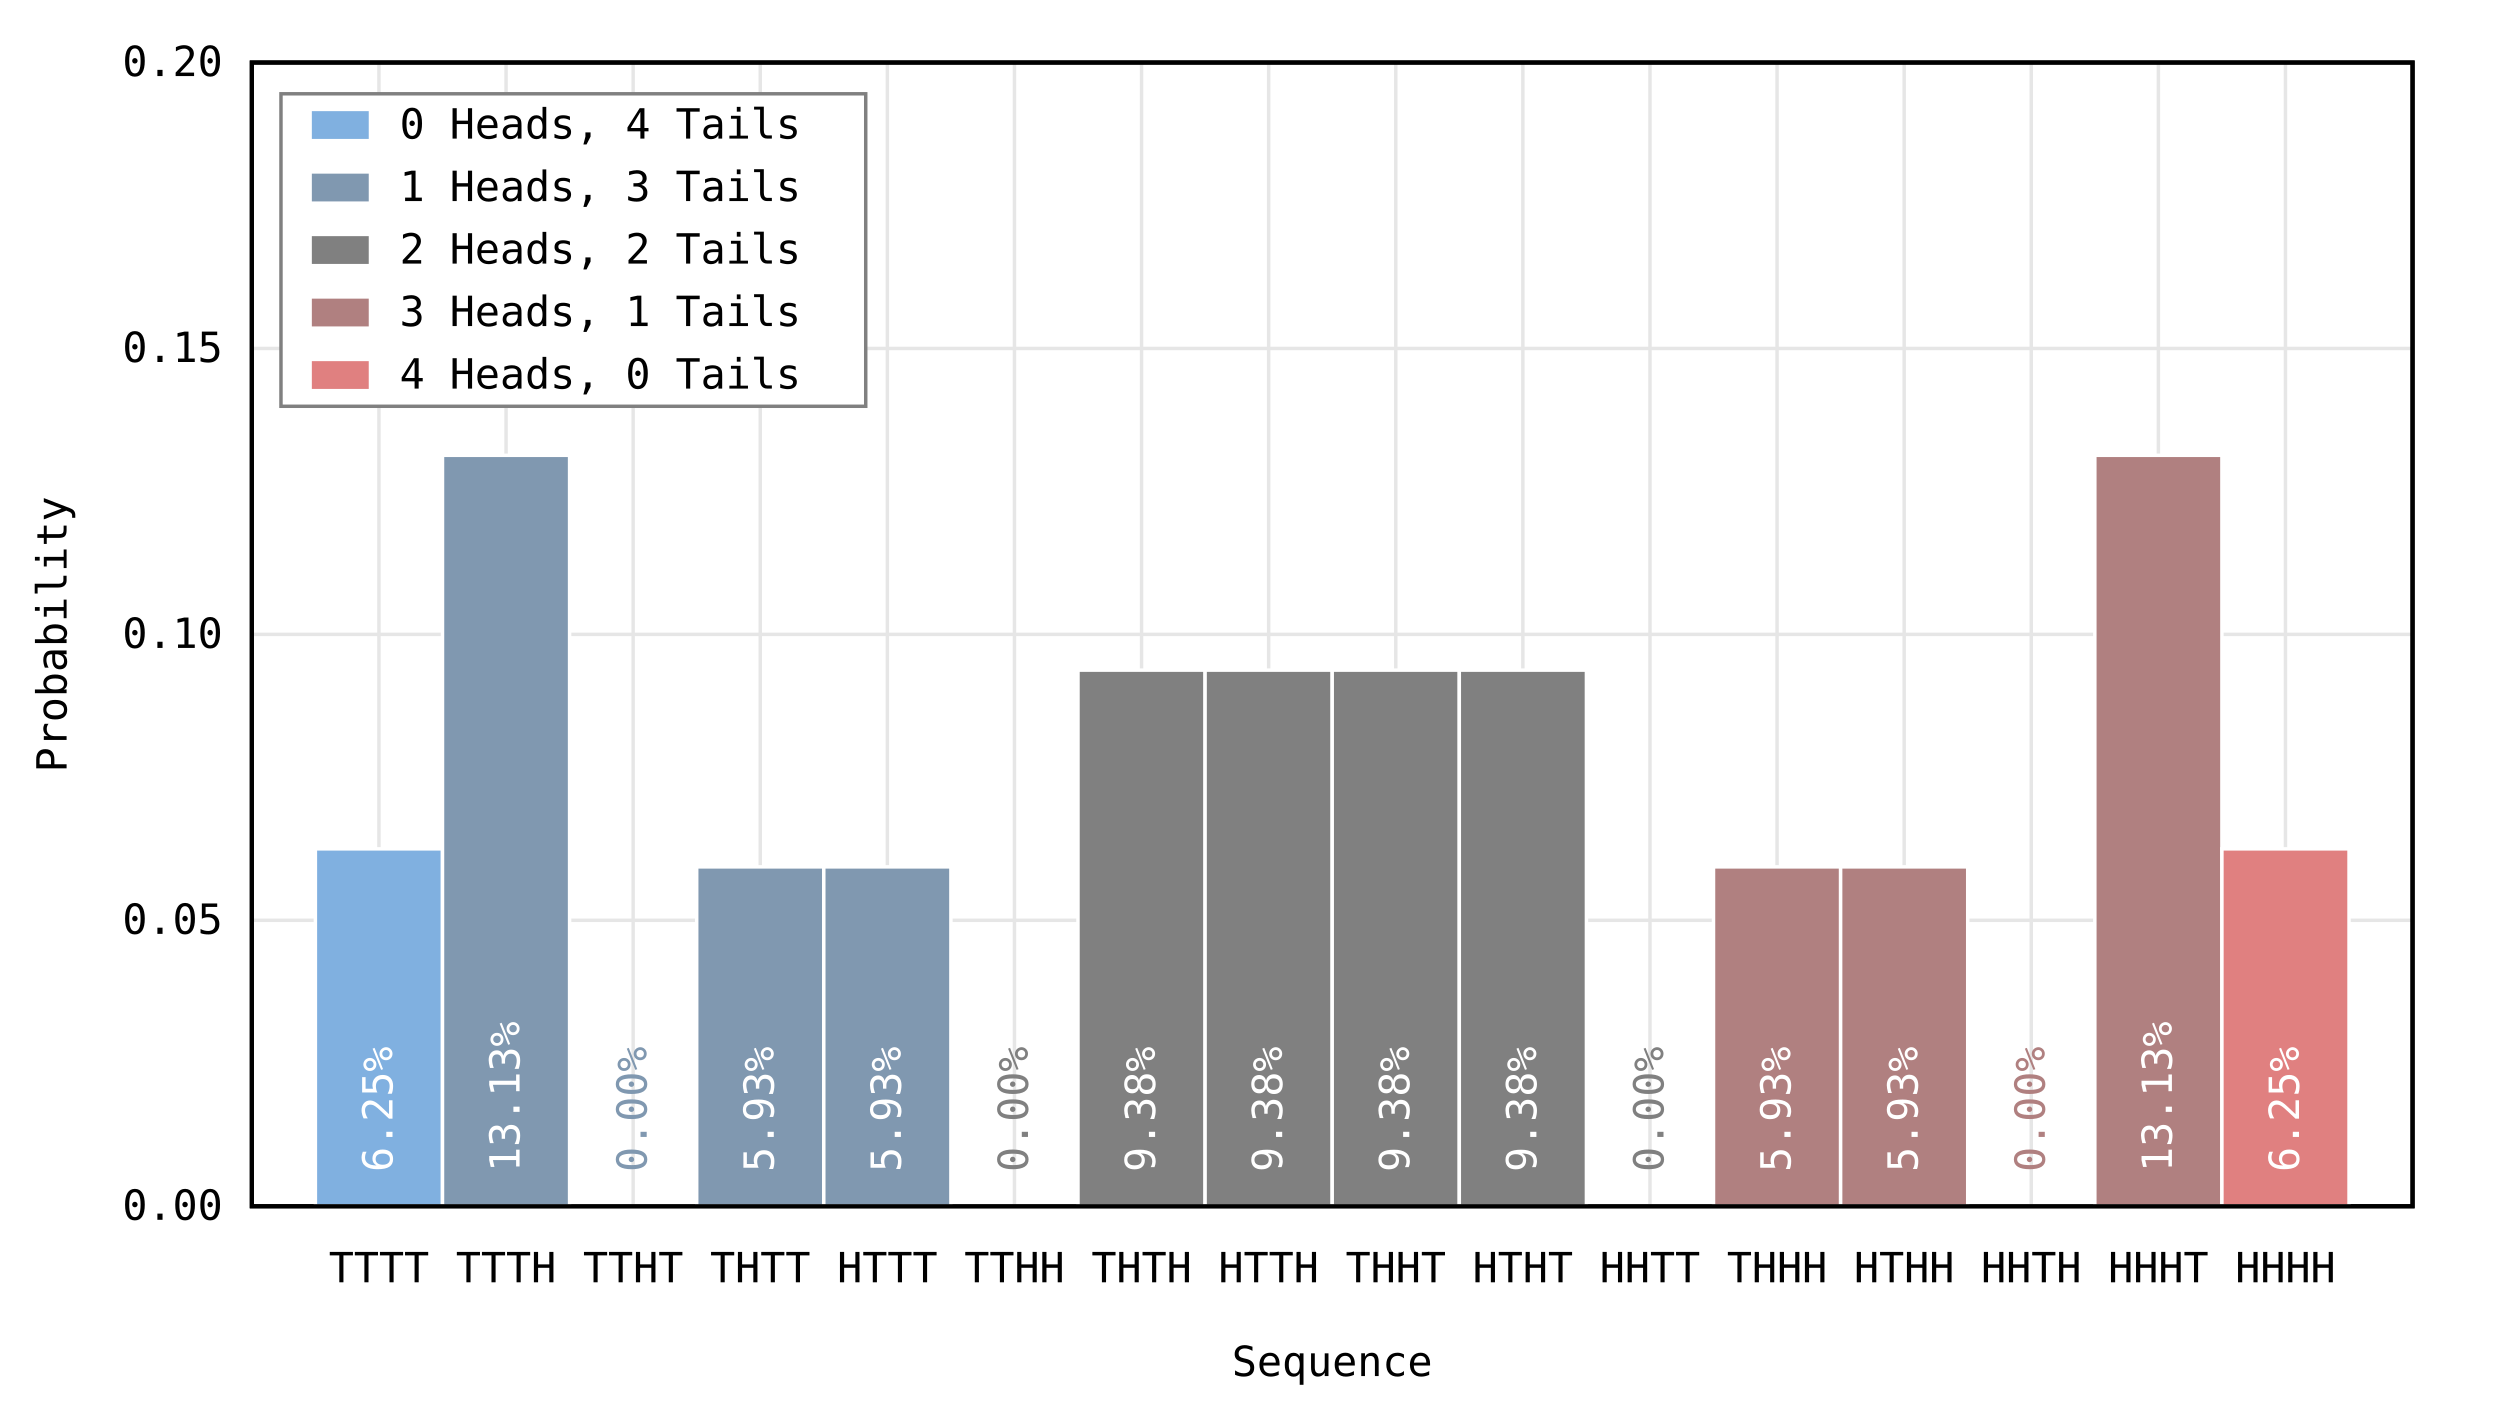
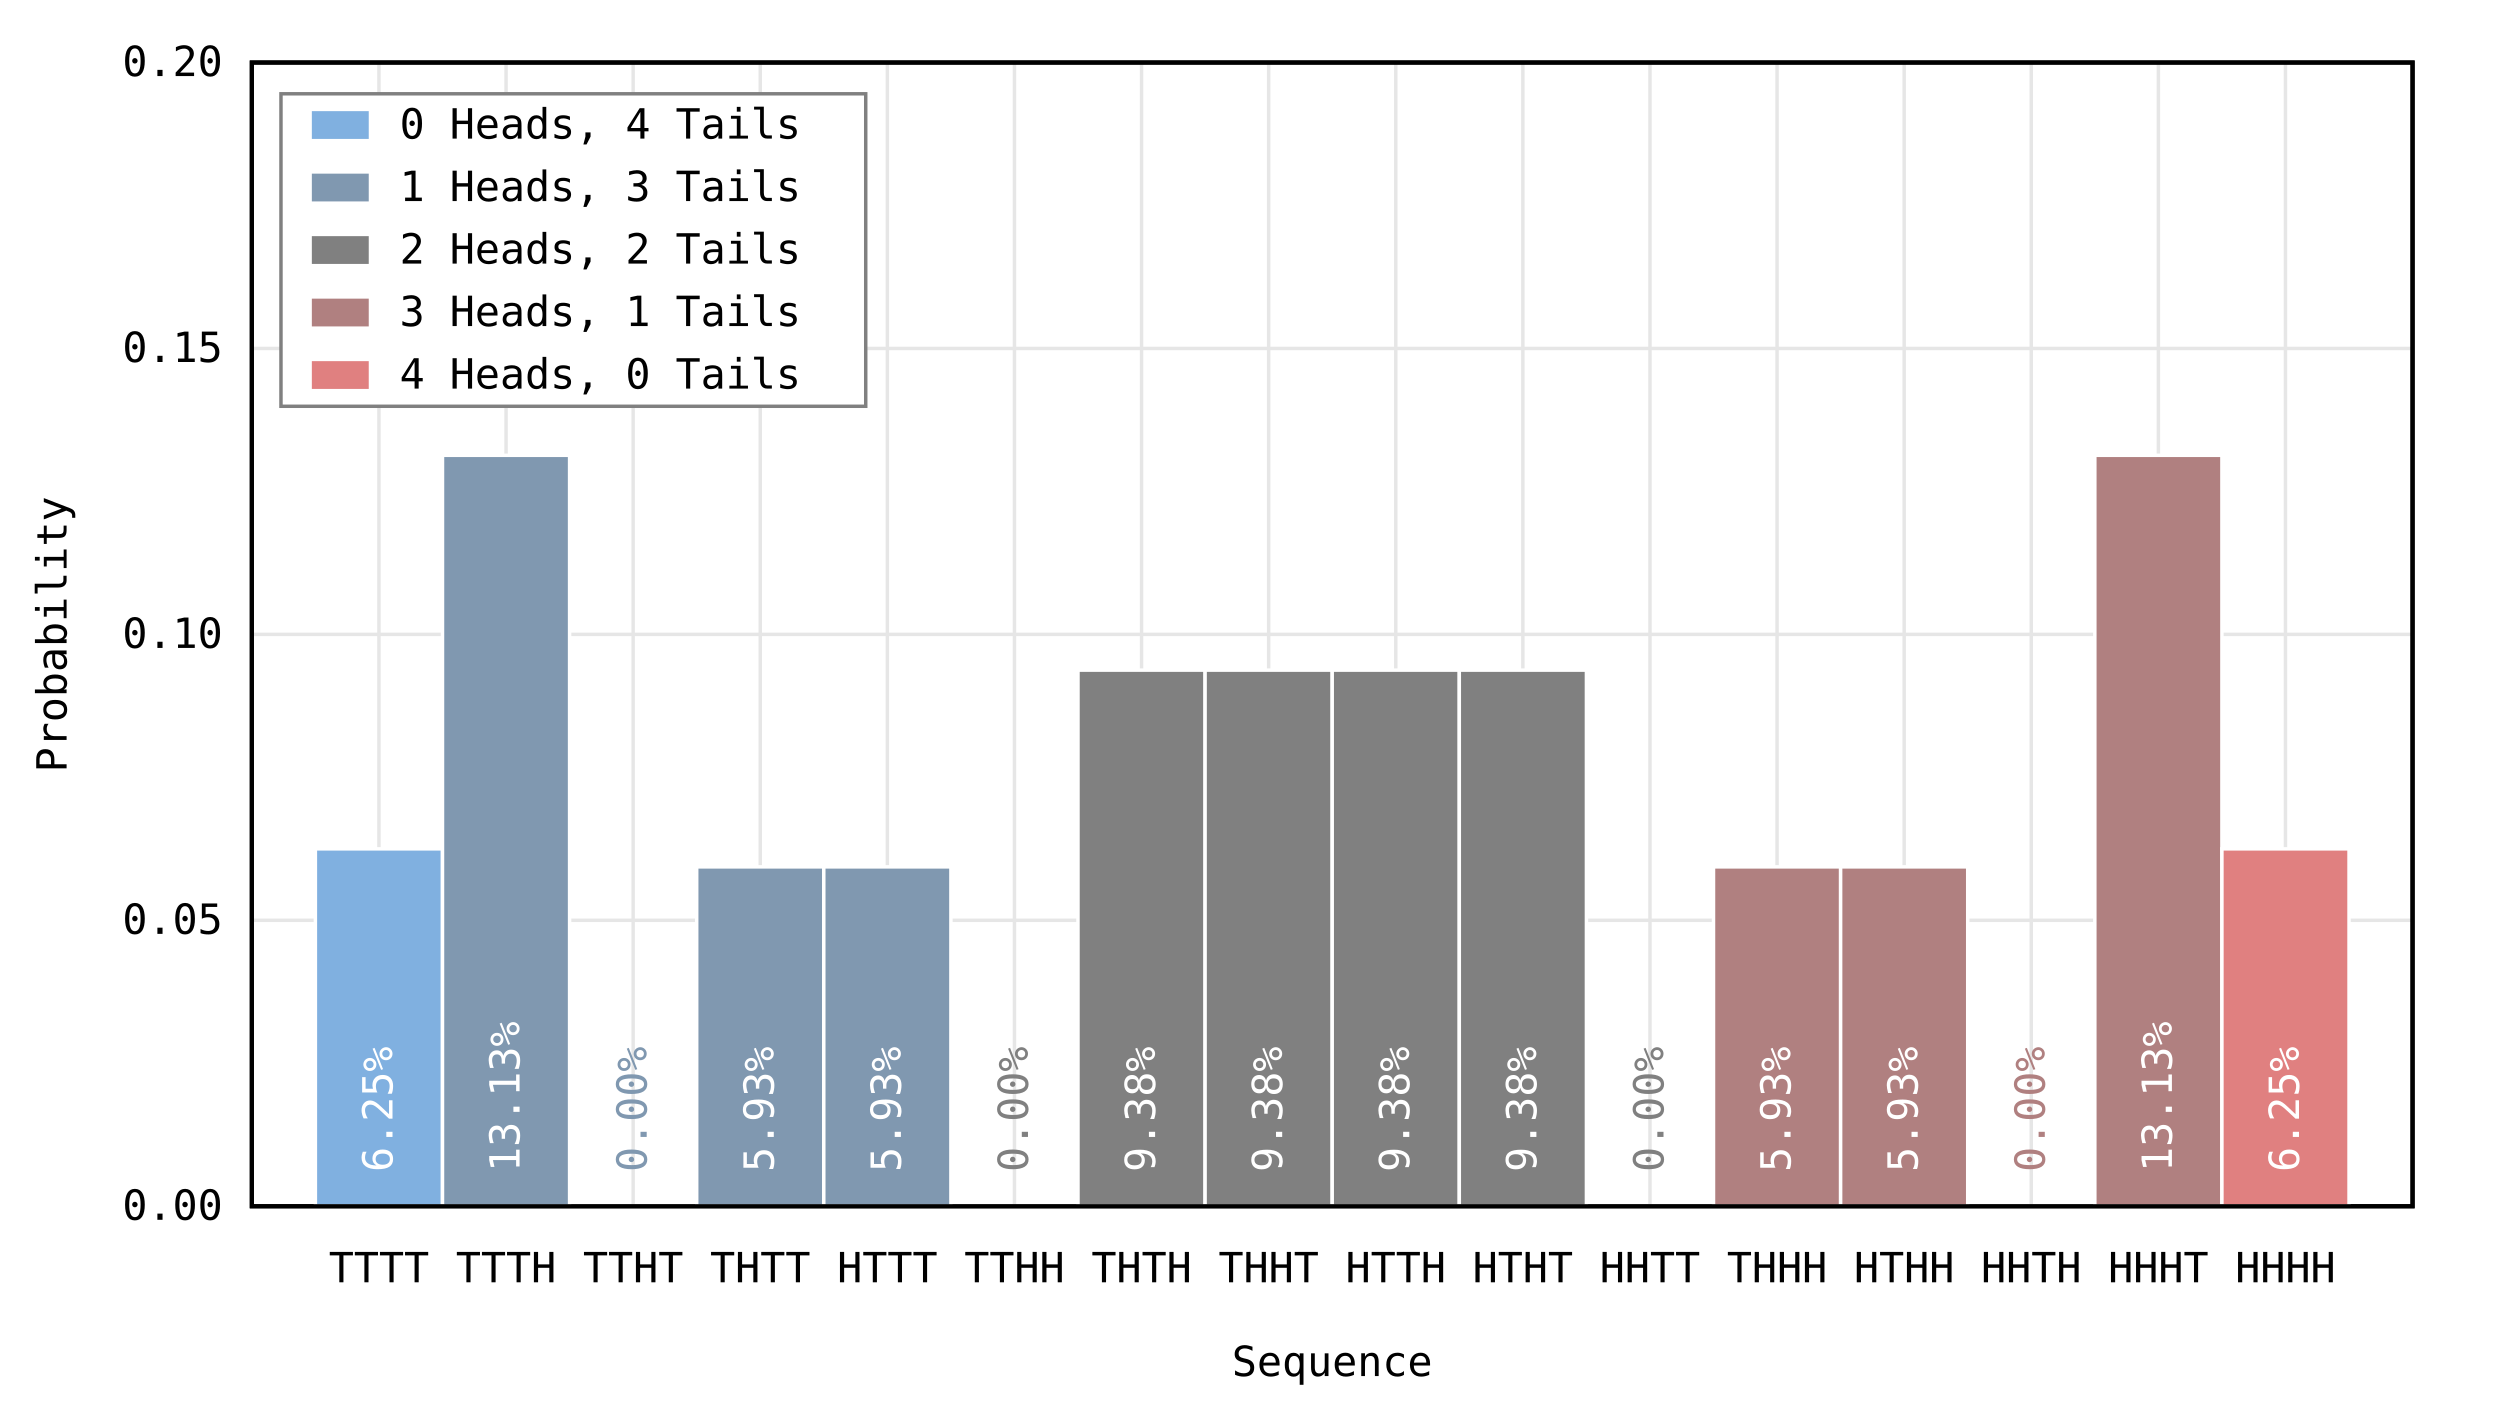
<svg xmlns="http://www.w3.org/2000/svg" xmlns:xlink="http://www.w3.org/1999/xlink" width="720" height="405" viewBox="0 0 720 405">
  <g id="gnuplot_canvas">
    <rect x="0" y="0" width="720" height="405" fill="none" />
    <defs>
      <circle id="gpDot" r="0.5" stroke-width="0.5" stroke="currentColor" />
      <path id="gpPt0" stroke-width="0.222" stroke="currentColor" d="M-1,0 h2 M0,-1 v2" />
      <path id="gpPt1" stroke-width="0.222" stroke="currentColor" d="M-1,-1 L1,1 M1,-1 L-1,1" />
      <path id="gpPt2" stroke-width="0.222" stroke="currentColor" d="M-1,0 L1,0 M0,-1 L0,1 M-1,-1 L1,1 M-1,1 L1,-1" />
      <rect id="gpPt3" stroke-width="0.222" stroke="currentColor" x="-1" y="-1" width="2" height="2" />
      <rect id="gpPt4" stroke-width="0.222" stroke="currentColor" fill="currentColor" x="-1" y="-1" width="2" height="2" />
      <circle id="gpPt5" stroke-width="0.222" stroke="currentColor" cx="0" cy="0" r="1" />
      <use xlink:href="#gpPt5" id="gpPt6" fill="currentColor" stroke="none" />
      <path id="gpPt7" stroke-width="0.222" stroke="currentColor" d="M0,-1.33 L-1.33,0.67 L1.33,0.67 z" />
      <use xlink:href="#gpPt7" id="gpPt8" fill="currentColor" stroke="none" />
      <use xlink:href="#gpPt7" id="gpPt9" stroke="currentColor" transform="rotate(180)" />
      <use xlink:href="#gpPt9" id="gpPt10" fill="currentColor" stroke="none" />
      <use xlink:href="#gpPt3" id="gpPt11" stroke="currentColor" transform="rotate(45)" />
      <use xlink:href="#gpPt11" id="gpPt12" fill="currentColor" stroke="none" />
      <path id="gpPt13" stroke-width="0.222" stroke="currentColor" d="M0,1.330 L1.265,0.411 L0.782,-1.067 L-0.782,-1.076 L-1.265,0.411 z" />
      <use xlink:href="#gpPt13" id="gpPt14" fill="currentColor" stroke="none" />
      <filter id="textbox" filterUnits="objectBoundingBox" x="0" y="0" height="1" width="1">
        <feFlood flood-color="white" flood-opacity="1" result="bgnd" />
        <feComposite in="SourceGraphic" in2="bgnd" operator="atop" />
      </filter>
      <filter id="greybox" filterUnits="objectBoundingBox" x="0" y="0" height="1" width="1">
        <feFlood flood-color="lightgrey" flood-opacity="1" result="grey" />
        <feComposite in="SourceGraphic" in2="grey" operator="atop" />
      </filter>
    </defs>
    <g fill="none" color="white" stroke="currentColor" stroke-width="1.00" stroke-linecap="butt" stroke-linejoin="miter">
</g>
    <g fill="none" color="white" stroke="currentColor" stroke-width="1.20" stroke-linecap="butt" stroke-linejoin="miter">
</g>
    <g fill="none" color="black" stroke="currentColor" stroke-width="1.20" stroke-linecap="butt" stroke-linejoin="miter">
</g>
    <g fill="none" color="black" stroke="black" stroke-width="1.00" stroke-linecap="butt" stroke-linejoin="miter">
</g>
    <g fill="none" color="black" stroke="currentColor" stroke-width="1.00" stroke-linecap="butt" stroke-linejoin="miter">
      <path stroke="rgb(230, 230, 230)" class="gridline" d="M72.53,347.40 L694.82,347.40  " />
    </g>
    <g fill="none" color="black" stroke="rgb(230, 230, 230)" stroke-width="1.20" stroke-linecap="butt" stroke-linejoin="miter">
</g>
    <g fill="none" color="black" stroke="currentColor" stroke-width="1.20" stroke-linecap="butt" stroke-linejoin="miter">
      <path stroke="black" d="M72.53,347.40 M694.82,347.40  " />
      <g transform="translate(64.14,351.30)" stroke="none" fill="black" font-family="Consolas, Menlo, monospace" font-size="12.00" text-anchor="end">
        <text>
          <tspan font-family="Consolas, Menlo, monospace">0.00</tspan>
        </text>
      </g>
    </g>
    <g fill="none" color="black" stroke="currentColor" stroke-width="1.20" stroke-linecap="butt" stroke-linejoin="miter">
</g>
    <g fill="none" color="black" stroke="black" stroke-width="1.00" stroke-linecap="butt" stroke-linejoin="miter">
</g>
    <g fill="none" color="black" stroke="currentColor" stroke-width="1.00" stroke-linecap="butt" stroke-linejoin="miter">
      <path stroke="rgb(230, 230, 230)" class="gridline" d="M72.53,265.05 L694.82,265.05  " />
    </g>
    <g fill="none" color="black" stroke="rgb(230, 230, 230)" stroke-width="1.20" stroke-linecap="butt" stroke-linejoin="miter">
</g>
    <g fill="none" color="black" stroke="currentColor" stroke-width="1.20" stroke-linecap="butt" stroke-linejoin="miter">
      <path stroke="black" d="M72.53,265.05 M694.82,265.05  " />
      <g transform="translate(64.14,268.95)" stroke="none" fill="black" font-family="Consolas, Menlo, monospace" font-size="12.00" text-anchor="end">
        <text>
          <tspan font-family="Consolas, Menlo, monospace">0.05</tspan>
        </text>
      </g>
    </g>
    <g fill="none" color="black" stroke="currentColor" stroke-width="1.20" stroke-linecap="butt" stroke-linejoin="miter">
</g>
    <g fill="none" color="black" stroke="black" stroke-width="1.00" stroke-linecap="butt" stroke-linejoin="miter">
</g>
    <g fill="none" color="black" stroke="currentColor" stroke-width="1.00" stroke-linecap="butt" stroke-linejoin="miter">
      <path stroke="rgb(230, 230, 230)" class="gridline" d="M72.53,182.70 L694.82,182.70  " />
    </g>
    <g fill="none" color="black" stroke="rgb(230, 230, 230)" stroke-width="1.20" stroke-linecap="butt" stroke-linejoin="miter">
</g>
    <g fill="none" color="black" stroke="currentColor" stroke-width="1.20" stroke-linecap="butt" stroke-linejoin="miter">
      <path stroke="black" d="M72.53,182.70 M694.82,182.70  " />
      <g transform="translate(64.14,186.60)" stroke="none" fill="black" font-family="Consolas, Menlo, monospace" font-size="12.00" text-anchor="end">
        <text>
          <tspan font-family="Consolas, Menlo, monospace">0.10</tspan>
        </text>
      </g>
    </g>
    <g fill="none" color="black" stroke="currentColor" stroke-width="1.20" stroke-linecap="butt" stroke-linejoin="miter">
</g>
    <g fill="none" color="black" stroke="black" stroke-width="1.00" stroke-linecap="butt" stroke-linejoin="miter">
</g>
    <g fill="none" color="black" stroke="currentColor" stroke-width="1.00" stroke-linecap="butt" stroke-linejoin="miter">
      <path stroke="rgb(230, 230, 230)" class="gridline" d="M72.53,100.36 L80.92,100.36 M249.33,100.36 L694.82,100.36  " />
    </g>
    <g fill="none" color="black" stroke="rgb(230, 230, 230)" stroke-width="1.20" stroke-linecap="butt" stroke-linejoin="miter">
</g>
    <g fill="none" color="black" stroke="currentColor" stroke-width="1.20" stroke-linecap="butt" stroke-linejoin="miter">
      <path stroke="black" d="M72.53,100.36 M694.82,100.36  " />
      <g transform="translate(64.14,104.26)" stroke="none" fill="black" font-family="Consolas, Menlo, monospace" font-size="12.00" text-anchor="end">
        <text>
          <tspan font-family="Consolas, Menlo, monospace">0.15</tspan>
        </text>
      </g>
    </g>
    <g fill="none" color="black" stroke="currentColor" stroke-width="1.20" stroke-linecap="butt" stroke-linejoin="miter">
</g>
    <g fill="none" color="black" stroke="black" stroke-width="1.00" stroke-linecap="butt" stroke-linejoin="miter">
</g>
    <g fill="none" color="black" stroke="currentColor" stroke-width="1.00" stroke-linecap="butt" stroke-linejoin="miter">
      <path stroke="rgb(230, 230, 230)" class="gridline" d="M72.53,18.01 L694.82,18.01  " />
    </g>
    <g fill="none" color="black" stroke="rgb(230, 230, 230)" stroke-width="1.20" stroke-linecap="butt" stroke-linejoin="miter">
</g>
    <g fill="none" color="black" stroke="currentColor" stroke-width="1.20" stroke-linecap="butt" stroke-linejoin="miter">
      <path stroke="black" d="M72.53,18.01 M694.82,18.01  " />
      <g transform="translate(64.14,21.91)" stroke="none" fill="black" font-family="Consolas, Menlo, monospace" font-size="12.00" text-anchor="end">
        <text>
          <tspan font-family="Consolas, Menlo, monospace">0.20</tspan>
        </text>
      </g>
    </g>
    <g fill="none" color="black" stroke="currentColor" stroke-width="1.20" stroke-linecap="butt" stroke-linejoin="miter">
</g>
    <g fill="none" color="black" stroke="black" stroke-width="1.00" stroke-linecap="butt" stroke-linejoin="miter">
</g>
    <g fill="none" color="black" stroke="currentColor" stroke-width="1.00" stroke-linecap="butt" stroke-linejoin="miter">
      <path stroke="rgb(230, 230, 230)" class="gridline" d="M109.14,347.40 L109.14,117.01 M109.14,27.01 L109.14,18.01  " />
    </g>
    <g fill="none" color="black" stroke="rgb(230, 230, 230)" stroke-width="1.20" stroke-linecap="butt" stroke-linejoin="miter">
</g>
    <g fill="none" color="black" stroke="currentColor" stroke-width="1.20" stroke-linecap="butt" stroke-linejoin="miter">
      <path stroke="black" d="M109.14,347.40 M109.14,18.01  " />
      <g transform="translate(109.14,369.30)" stroke="none" fill="black" font-family="Consolas, Menlo, monospace" font-size="12.00" text-anchor="middle">
        <text>
          <tspan font-family="Consolas, Menlo, monospace">TTTT</tspan>
        </text>
      </g>
    </g>
    <g fill="none" color="black" stroke="currentColor" stroke-width="1.20" stroke-linecap="butt" stroke-linejoin="miter">
</g>
    <g fill="none" color="black" stroke="black" stroke-width="1.00" stroke-linecap="butt" stroke-linejoin="miter">
</g>
    <g fill="none" color="black" stroke="currentColor" stroke-width="1.00" stroke-linecap="butt" stroke-linejoin="miter">
      <path stroke="rgb(230, 230, 230)" class="gridline" d="M145.74,347.40 L145.74,117.01 M145.74,27.01 L145.74,18.01  " />
    </g>
    <g fill="none" color="black" stroke="rgb(230, 230, 230)" stroke-width="1.20" stroke-linecap="butt" stroke-linejoin="miter">
</g>
    <g fill="none" color="black" stroke="currentColor" stroke-width="1.20" stroke-linecap="butt" stroke-linejoin="miter">
      <path stroke="black" d="M145.74,347.40 M145.74,18.01  " />
      <g transform="translate(145.74,369.30)" stroke="none" fill="black" font-family="Consolas, Menlo, monospace" font-size="12.00" text-anchor="middle">
        <text>
          <tspan font-family="Consolas, Menlo, monospace">TTTH</tspan>
        </text>
      </g>
    </g>
    <g fill="none" color="black" stroke="currentColor" stroke-width="1.20" stroke-linecap="butt" stroke-linejoin="miter">
</g>
    <g fill="none" color="black" stroke="black" stroke-width="1.00" stroke-linecap="butt" stroke-linejoin="miter">
</g>
    <g fill="none" color="black" stroke="currentColor" stroke-width="1.00" stroke-linecap="butt" stroke-linejoin="miter">
      <path stroke="rgb(230, 230, 230)" class="gridline" d="M182.35,347.40 L182.35,117.01 M182.35,27.01 L182.35,18.01  " />
    </g>
    <g fill="none" color="black" stroke="rgb(230, 230, 230)" stroke-width="1.20" stroke-linecap="butt" stroke-linejoin="miter">
</g>
    <g fill="none" color="black" stroke="currentColor" stroke-width="1.20" stroke-linecap="butt" stroke-linejoin="miter">
      <path stroke="black" d="M182.35,347.40 M182.35,18.01  " />
      <g transform="translate(182.35,369.30)" stroke="none" fill="black" font-family="Consolas, Menlo, monospace" font-size="12.00" text-anchor="middle">
        <text>
          <tspan font-family="Consolas, Menlo, monospace">TTHT</tspan>
        </text>
      </g>
    </g>
    <g fill="none" color="black" stroke="currentColor" stroke-width="1.20" stroke-linecap="butt" stroke-linejoin="miter">
</g>
    <g fill="none" color="black" stroke="black" stroke-width="1.00" stroke-linecap="butt" stroke-linejoin="miter">
</g>
    <g fill="none" color="black" stroke="currentColor" stroke-width="1.00" stroke-linecap="butt" stroke-linejoin="miter">
      <path stroke="rgb(230, 230, 230)" class="gridline" d="M218.95,347.40 L218.95,117.01 M218.95,27.01 L218.95,18.01  " />
    </g>
    <g fill="none" color="black" stroke="rgb(230, 230, 230)" stroke-width="1.20" stroke-linecap="butt" stroke-linejoin="miter">
</g>
    <g fill="none" color="black" stroke="currentColor" stroke-width="1.20" stroke-linecap="butt" stroke-linejoin="miter">
      <path stroke="black" d="M218.95,347.40 M218.95,18.01  " />
      <g transform="translate(218.95,369.30)" stroke="none" fill="black" font-family="Consolas, Menlo, monospace" font-size="12.00" text-anchor="middle">
        <text>
          <tspan font-family="Consolas, Menlo, monospace">THTT</tspan>
        </text>
      </g>
    </g>
    <g fill="none" color="black" stroke="currentColor" stroke-width="1.20" stroke-linecap="butt" stroke-linejoin="miter">
</g>
    <g fill="none" color="black" stroke="black" stroke-width="1.00" stroke-linecap="butt" stroke-linejoin="miter">
</g>
    <g fill="none" color="black" stroke="currentColor" stroke-width="1.00" stroke-linecap="butt" stroke-linejoin="miter">
      <path stroke="rgb(230, 230, 230)" class="gridline" d="M255.56,347.40 L255.56,18.01  " />
    </g>
    <g fill="none" color="black" stroke="rgb(230, 230, 230)" stroke-width="1.20" stroke-linecap="butt" stroke-linejoin="miter">
</g>
    <g fill="none" color="black" stroke="currentColor" stroke-width="1.20" stroke-linecap="butt" stroke-linejoin="miter">
      <path stroke="black" d="M255.56,347.40 M255.56,18.01  " />
      <g transform="translate(255.56,369.30)" stroke="none" fill="black" font-family="Consolas, Menlo, monospace" font-size="12.00" text-anchor="middle">
        <text>
          <tspan font-family="Consolas, Menlo, monospace">HTTT</tspan>
        </text>
      </g>
    </g>
    <g fill="none" color="black" stroke="currentColor" stroke-width="1.20" stroke-linecap="butt" stroke-linejoin="miter">
</g>
    <g fill="none" color="black" stroke="black" stroke-width="1.00" stroke-linecap="butt" stroke-linejoin="miter">
</g>
    <g fill="none" color="black" stroke="currentColor" stroke-width="1.00" stroke-linecap="butt" stroke-linejoin="miter">
      <path stroke="rgb(230, 230, 230)" class="gridline" d="M292.16,347.40 L292.16,18.01  " />
    </g>
    <g fill="none" color="black" stroke="rgb(230, 230, 230)" stroke-width="1.20" stroke-linecap="butt" stroke-linejoin="miter">
</g>
    <g fill="none" color="black" stroke="currentColor" stroke-width="1.20" stroke-linecap="butt" stroke-linejoin="miter">
      <path stroke="black" d="M292.16,347.40 M292.16,18.01  " />
      <g transform="translate(292.16,369.30)" stroke="none" fill="black" font-family="Consolas, Menlo, monospace" font-size="12.00" text-anchor="middle">
        <text>
          <tspan font-family="Consolas, Menlo, monospace">TTHH</tspan>
        </text>
      </g>
    </g>
    <g fill="none" color="black" stroke="currentColor" stroke-width="1.20" stroke-linecap="butt" stroke-linejoin="miter">
</g>
    <g fill="none" color="black" stroke="black" stroke-width="1.00" stroke-linecap="butt" stroke-linejoin="miter">
</g>
    <g fill="none" color="black" stroke="currentColor" stroke-width="1.00" stroke-linecap="butt" stroke-linejoin="miter">
      <path stroke="rgb(230, 230, 230)" class="gridline" d="M328.77,347.40 L328.77,18.01  " />
    </g>
    <g fill="none" color="black" stroke="rgb(230, 230, 230)" stroke-width="1.20" stroke-linecap="butt" stroke-linejoin="miter">
</g>
    <g fill="none" color="black" stroke="currentColor" stroke-width="1.20" stroke-linecap="butt" stroke-linejoin="miter">
      <path stroke="black" d="M328.77,347.40 M328.77,18.01  " />
      <g transform="translate(328.77,369.30)" stroke="none" fill="black" font-family="Consolas, Menlo, monospace" font-size="12.00" text-anchor="middle">
        <text>
          <tspan font-family="Consolas, Menlo, monospace">THTH</tspan>
        </text>
      </g>
    </g>
    <g fill="none" color="black" stroke="currentColor" stroke-width="1.20" stroke-linecap="butt" stroke-linejoin="miter">
</g>
    <g fill="none" color="black" stroke="black" stroke-width="1.00" stroke-linecap="butt" stroke-linejoin="miter">
</g>
    <g fill="none" color="black" stroke="currentColor" stroke-width="1.00" stroke-linecap="butt" stroke-linejoin="miter">
      <path stroke="rgb(230, 230, 230)" class="gridline" d="M365.37,347.40 L365.37,18.01  " />
    </g>
    <g fill="none" color="black" stroke="rgb(230, 230, 230)" stroke-width="1.20" stroke-linecap="butt" stroke-linejoin="miter">
</g>
    <g fill="none" color="black" stroke="currentColor" stroke-width="1.20" stroke-linecap="butt" stroke-linejoin="miter">
      <path stroke="black" d="M365.37,347.40 M365.37,18.01  " />
      <g transform="translate(365.37,369.30)" stroke="none" fill="black" font-family="Consolas, Menlo, monospace" font-size="12.00" text-anchor="middle">
        <text>
-           <tspan font-family="Consolas, Menlo, monospace">HTTH</tspan>
+           <tspan font-family="Consolas, Menlo, monospace">THHT</tspan>
        </text>
      </g>
    </g>
    <g fill="none" color="black" stroke="currentColor" stroke-width="1.20" stroke-linecap="butt" stroke-linejoin="miter">
</g>
    <g fill="none" color="black" stroke="black" stroke-width="1.00" stroke-linecap="butt" stroke-linejoin="miter">
</g>
    <g fill="none" color="black" stroke="currentColor" stroke-width="1.00" stroke-linecap="butt" stroke-linejoin="miter">
      <path stroke="rgb(230, 230, 230)" class="gridline" d="M401.98,347.40 L401.98,18.01  " />
    </g>
    <g fill="none" color="black" stroke="rgb(230, 230, 230)" stroke-width="1.20" stroke-linecap="butt" stroke-linejoin="miter">
</g>
    <g fill="none" color="black" stroke="currentColor" stroke-width="1.20" stroke-linecap="butt" stroke-linejoin="miter">
      <path stroke="black" d="M401.98,347.40 M401.98,18.01  " />
      <g transform="translate(401.98,369.30)" stroke="none" fill="black" font-family="Consolas, Menlo, monospace" font-size="12.00" text-anchor="middle">
        <text>
-           <tspan font-family="Consolas, Menlo, monospace">THHT</tspan>
+           <tspan font-family="Consolas, Menlo, monospace">HTTH</tspan>
        </text>
      </g>
    </g>
    <g fill="none" color="black" stroke="currentColor" stroke-width="1.20" stroke-linecap="butt" stroke-linejoin="miter">
</g>
    <g fill="none" color="black" stroke="black" stroke-width="1.00" stroke-linecap="butt" stroke-linejoin="miter">
</g>
    <g fill="none" color="black" stroke="currentColor" stroke-width="1.00" stroke-linecap="butt" stroke-linejoin="miter">
      <path stroke="rgb(230, 230, 230)" class="gridline" d="M438.58,347.40 L438.58,18.01  " />
    </g>
    <g fill="none" color="black" stroke="rgb(230, 230, 230)" stroke-width="1.20" stroke-linecap="butt" stroke-linejoin="miter">
</g>
    <g fill="none" color="black" stroke="currentColor" stroke-width="1.20" stroke-linecap="butt" stroke-linejoin="miter">
      <path stroke="black" d="M438.58,347.40 M438.58,18.01  " />
      <g transform="translate(438.58,369.30)" stroke="none" fill="black" font-family="Consolas, Menlo, monospace" font-size="12.00" text-anchor="middle">
        <text>
          <tspan font-family="Consolas, Menlo, monospace">HTHT</tspan>
        </text>
      </g>
    </g>
    <g fill="none" color="black" stroke="currentColor" stroke-width="1.20" stroke-linecap="butt" stroke-linejoin="miter">
</g>
    <g fill="none" color="black" stroke="black" stroke-width="1.00" stroke-linecap="butt" stroke-linejoin="miter">
</g>
    <g fill="none" color="black" stroke="currentColor" stroke-width="1.00" stroke-linecap="butt" stroke-linejoin="miter">
      <path stroke="rgb(230, 230, 230)" class="gridline" d="M475.19,347.40 L475.19,18.01  " />
    </g>
    <g fill="none" color="black" stroke="rgb(230, 230, 230)" stroke-width="1.20" stroke-linecap="butt" stroke-linejoin="miter">
</g>
    <g fill="none" color="black" stroke="currentColor" stroke-width="1.20" stroke-linecap="butt" stroke-linejoin="miter">
      <path stroke="black" d="M475.19,347.40 M475.19,18.01  " />
      <g transform="translate(475.19,369.30)" stroke="none" fill="black" font-family="Consolas, Menlo, monospace" font-size="12.00" text-anchor="middle">
        <text>
          <tspan font-family="Consolas, Menlo, monospace">HHTT</tspan>
        </text>
      </g>
    </g>
    <g fill="none" color="black" stroke="currentColor" stroke-width="1.20" stroke-linecap="butt" stroke-linejoin="miter">
</g>
    <g fill="none" color="black" stroke="black" stroke-width="1.00" stroke-linecap="butt" stroke-linejoin="miter">
</g>
    <g fill="none" color="black" stroke="currentColor" stroke-width="1.00" stroke-linecap="butt" stroke-linejoin="miter">
      <path stroke="rgb(230, 230, 230)" class="gridline" d="M511.79,347.40 L511.79,18.01  " />
    </g>
    <g fill="none" color="black" stroke="rgb(230, 230, 230)" stroke-width="1.20" stroke-linecap="butt" stroke-linejoin="miter">
</g>
    <g fill="none" color="black" stroke="currentColor" stroke-width="1.20" stroke-linecap="butt" stroke-linejoin="miter">
      <path stroke="black" d="M511.79,347.40 M511.79,18.01  " />
      <g transform="translate(511.79,369.30)" stroke="none" fill="black" font-family="Consolas, Menlo, monospace" font-size="12.00" text-anchor="middle">
        <text>
          <tspan font-family="Consolas, Menlo, monospace">THHH</tspan>
        </text>
      </g>
    </g>
    <g fill="none" color="black" stroke="currentColor" stroke-width="1.20" stroke-linecap="butt" stroke-linejoin="miter">
</g>
    <g fill="none" color="black" stroke="black" stroke-width="1.00" stroke-linecap="butt" stroke-linejoin="miter">
</g>
    <g fill="none" color="black" stroke="currentColor" stroke-width="1.00" stroke-linecap="butt" stroke-linejoin="miter">
      <path stroke="rgb(230, 230, 230)" class="gridline" d="M548.40,347.40 L548.40,18.01  " />
    </g>
    <g fill="none" color="black" stroke="rgb(230, 230, 230)" stroke-width="1.20" stroke-linecap="butt" stroke-linejoin="miter">
</g>
    <g fill="none" color="black" stroke="currentColor" stroke-width="1.20" stroke-linecap="butt" stroke-linejoin="miter">
      <path stroke="black" d="M548.40,347.40 M548.40,18.01  " />
      <g transform="translate(548.40,369.30)" stroke="none" fill="black" font-family="Consolas, Menlo, monospace" font-size="12.00" text-anchor="middle">
        <text>
          <tspan font-family="Consolas, Menlo, monospace">HTHH</tspan>
        </text>
      </g>
    </g>
    <g fill="none" color="black" stroke="currentColor" stroke-width="1.20" stroke-linecap="butt" stroke-linejoin="miter">
</g>
    <g fill="none" color="black" stroke="black" stroke-width="1.00" stroke-linecap="butt" stroke-linejoin="miter">
</g>
    <g fill="none" color="black" stroke="currentColor" stroke-width="1.00" stroke-linecap="butt" stroke-linejoin="miter">
      <path stroke="rgb(230, 230, 230)" class="gridline" d="M585.00,347.40 L585.00,18.01  " />
    </g>
    <g fill="none" color="black" stroke="rgb(230, 230, 230)" stroke-width="1.20" stroke-linecap="butt" stroke-linejoin="miter">
</g>
    <g fill="none" color="black" stroke="currentColor" stroke-width="1.20" stroke-linecap="butt" stroke-linejoin="miter">
      <path stroke="black" d="M585.00,347.40 M585.00,18.01  " />
      <g transform="translate(585.00,369.30)" stroke="none" fill="black" font-family="Consolas, Menlo, monospace" font-size="12.00" text-anchor="middle">
        <text>
          <tspan font-family="Consolas, Menlo, monospace">HHTH</tspan>
        </text>
      </g>
    </g>
    <g fill="none" color="black" stroke="currentColor" stroke-width="1.20" stroke-linecap="butt" stroke-linejoin="miter">
</g>
    <g fill="none" color="black" stroke="black" stroke-width="1.00" stroke-linecap="butt" stroke-linejoin="miter">
</g>
    <g fill="none" color="black" stroke="currentColor" stroke-width="1.00" stroke-linecap="butt" stroke-linejoin="miter">
      <path stroke="rgb(230, 230, 230)" class="gridline" d="M621.61,347.40 L621.61,18.01  " />
    </g>
    <g fill="none" color="black" stroke="rgb(230, 230, 230)" stroke-width="1.20" stroke-linecap="butt" stroke-linejoin="miter">
</g>
    <g fill="none" color="black" stroke="currentColor" stroke-width="1.20" stroke-linecap="butt" stroke-linejoin="miter">
      <path stroke="black" d="M621.61,347.40 M621.61,18.01  " />
      <g transform="translate(621.61,369.30)" stroke="none" fill="black" font-family="Consolas, Menlo, monospace" font-size="12.00" text-anchor="middle">
        <text>
          <tspan font-family="Consolas, Menlo, monospace">HHHT</tspan>
        </text>
      </g>
    </g>
    <g fill="none" color="black" stroke="currentColor" stroke-width="1.20" stroke-linecap="butt" stroke-linejoin="miter">
</g>
    <g fill="none" color="black" stroke="black" stroke-width="1.00" stroke-linecap="butt" stroke-linejoin="miter">
</g>
    <g fill="none" color="black" stroke="currentColor" stroke-width="1.00" stroke-linecap="butt" stroke-linejoin="miter">
      <path stroke="rgb(230, 230, 230)" class="gridline" d="M658.21,347.40 L658.21,18.01  " />
    </g>
    <g fill="none" color="black" stroke="rgb(230, 230, 230)" stroke-width="1.20" stroke-linecap="butt" stroke-linejoin="miter">
</g>
    <g fill="none" color="black" stroke="currentColor" stroke-width="1.20" stroke-linecap="butt" stroke-linejoin="miter">
      <path stroke="black" d="M658.21,347.40 M658.21,18.01  " />
      <g transform="translate(658.21,369.30)" stroke="none" fill="black" font-family="Consolas, Menlo, monospace" font-size="12.00" text-anchor="middle">
        <text>
          <tspan font-family="Consolas, Menlo, monospace">HHHH</tspan>
        </text>
      </g>
    </g>
    <g fill="none" color="black" stroke="currentColor" stroke-width="1.20" stroke-linecap="butt" stroke-linejoin="miter">
</g>
    <g fill="none" color="black" stroke="currentColor" stroke-width="1.20" stroke-linecap="butt" stroke-linejoin="miter">
      <path stroke="black" d="M72.53,18.01 L72.53,347.40 L694.82,347.40 L694.82,18.01 L72.53,18.01 Z  " />
    </g>
    <g fill="none" color="black" stroke="currentColor" stroke-width="1.20" stroke-linecap="butt" stroke-linejoin="miter">
      <g transform="translate(19.18,182.71) rotate(270)" stroke="none" fill="black" font-family="Consolas, Menlo, monospace" font-size="12.00" text-anchor="middle">
        <text>
          <tspan font-family="Consolas, Menlo, monospace">Probability</tspan>
        </text>
      </g>
    </g>
    <g fill="none" color="black" stroke="currentColor" stroke-width="1.20" stroke-linecap="butt" stroke-linejoin="miter">
      <g transform="translate(383.67,396.30)" stroke="none" fill="black" font-family="Consolas, Menlo, monospace" font-size="12.00" text-anchor="middle">
        <text>
          <tspan font-family="Consolas, Menlo, monospace">Sequence</tspan>
        </text>
      </g>
    </g>
    <g fill="none" color="black" stroke="currentColor" stroke-width="1.20" stroke-linecap="butt" stroke-linejoin="miter">
</g>
    <g fill="none" color="black" stroke="currentColor" stroke-width="1.00" stroke-linecap="butt" stroke-linejoin="miter">
</g>
    <g fill="none" color="black" stroke="currentColor" stroke-width="1.00" stroke-linecap="butt" stroke-linejoin="miter">
      <path stroke="rgb(128, 128, 128)" d="M80.92,117.01 L80.92,27.01 L249.33,27.01 L249.33,117.01 L80.92,117.01 Z  " />
    </g>
    <g id="gnuplot_plot_1">
      <g fill="none" color="black" stroke="currentColor" stroke-width="1.00" stroke-linecap="butt" stroke-linejoin="miter">
        <g transform="translate(115.09,39.91)" stroke="none" fill="black" font-family="Consolas, Menlo, monospace" font-size="12.00" text-anchor="start">
          <text>
            <tspan font-family="Consolas, Menlo, monospace">0 Heads, 4 Tails</tspan>
          </text>
        </g>
      </g>
      <g fill="none" color="black" stroke="currentColor" stroke-width="1.00" stroke-linecap="butt" stroke-linejoin="miter">
        <g stroke="none" shape-rendering="crispEdges">
          <polygon fill="rgb(128, 176, 224)" points="89.31,40.51 106.70,40.51 106.70,31.51 89.31,31.51 " />
        </g>
        <path stroke="rgb(255, 255, 255)" d="M89.31,40.51 L106.70,40.51 L106.70,31.51 L89.31,31.51 L89.31,40.51 Z  " />
      </g>
      <g fill="none" color="black" stroke="currentColor" stroke-width="1.00" stroke-linecap="butt" stroke-linejoin="miter">
        <g stroke="none" shape-rendering="crispEdges">
          <polygon fill="rgb(128, 176, 224)" points="90.83,347.40 127.45,347.40 127.45,244.46 90.83,244.46 " />
        </g>
        <path stroke="rgb(255, 255, 255)" d="M90.83,347.40 L90.83,244.47 L127.44,244.47 L127.44,347.40 L90.83,347.40 Z  " />
      </g>
      <g fill="none" color="black" stroke="currentColor" stroke-width="1.00" stroke-linecap="butt" stroke-linejoin="miter">
</g>
    </g>
    <g id="gnuplot_plot_2">
      <g fill="none" color="black" stroke="currentColor" stroke-width="1.00" stroke-linecap="butt" stroke-linejoin="miter">
        <g transform="translate(115.09,57.91)" stroke="none" fill="black" font-family="Consolas, Menlo, monospace" font-size="12.00" text-anchor="start">
          <text>
            <tspan font-family="Consolas, Menlo, monospace">1 Heads, 3 Tails</tspan>
          </text>
        </g>
      </g>
      <g fill="none" color="black" stroke="currentColor" stroke-width="1.00" stroke-linecap="butt" stroke-linejoin="miter">
        <g stroke="none" shape-rendering="crispEdges">
          <polygon fill="rgb(128, 152, 176)" points="89.31,58.51 106.70,58.51 106.70,49.51 89.31,49.51 " />
        </g>
        <path stroke="rgb(255, 255, 255)" d="M89.31,58.51 L106.70,58.51 L106.70,49.51 L89.31,49.51 L89.31,58.51 Z  " />
      </g>
      <g fill="none" color="black" stroke="currentColor" stroke-width="1.00" stroke-linecap="butt" stroke-linejoin="miter">
        <g stroke="none" shape-rendering="crispEdges">
          <polygon fill="rgb(128, 152, 176)" points="127.44,347.40 164.05,347.40 164.05,131.12 127.44,131.12 " />
        </g>
        <path stroke="rgb(255, 255, 255)" d="M127.44,347.40 L127.44,131.13 L164.04,131.13 L164.04,347.40 L127.44,347.40 Z  " />
      </g>
      <g fill="none" color="black" stroke="currentColor" stroke-width="1.00" stroke-linecap="butt" stroke-linejoin="miter">
        <g stroke="none" shape-rendering="crispEdges">
          <polygon fill="rgb(128, 152, 176)" points="164.04,347.40 200.66,347.40 200.66,347.39 164.04,347.39 " />
        </g>
        <path stroke="rgb(255, 255, 255)" d="M164.04,347.40 L200.65,347.40 L164.04,347.40 Z  " />
      </g>
      <g fill="none" color="black" stroke="currentColor" stroke-width="1.00" stroke-linecap="butt" stroke-linejoin="miter">
        <g stroke="none" shape-rendering="crispEdges">
          <polygon fill="rgb(128, 152, 176)" points="200.65,347.40 237.26,347.40 237.26,249.65 200.65,249.65 " />
        </g>
        <path stroke="rgb(255, 255, 255)" d="M200.65,347.40 L200.65,249.66 L237.25,249.66 L237.25,347.40 L200.65,347.40 Z  " />
      </g>
      <g fill="none" color="black" stroke="currentColor" stroke-width="1.00" stroke-linecap="butt" stroke-linejoin="miter">
        <g stroke="none" shape-rendering="crispEdges">
          <polygon fill="rgb(128, 152, 176)" points="237.25,347.40 273.87,347.40 273.87,249.65 237.25,249.65 " />
        </g>
        <path stroke="rgb(255, 255, 255)" d="M237.25,347.40 L237.25,249.66 L273.86,249.66 L273.86,347.40 L237.25,347.40 Z  " />
      </g>
      <g fill="none" color="black" stroke="currentColor" stroke-width="1.00" stroke-linecap="butt" stroke-linejoin="miter">
</g>
    </g>
    <g id="gnuplot_plot_3">
      <g fill="none" color="black" stroke="currentColor" stroke-width="1.00" stroke-linecap="butt" stroke-linejoin="miter">
        <g transform="translate(115.09,75.91)" stroke="none" fill="black" font-family="Consolas, Menlo, monospace" font-size="12.00" text-anchor="start">
          <text>
            <tspan font-family="Consolas, Menlo, monospace">2 Heads, 2 Tails</tspan>
          </text>
        </g>
      </g>
      <g fill="none" color="black" stroke="currentColor" stroke-width="1.00" stroke-linecap="butt" stroke-linejoin="miter">
        <g stroke="none" shape-rendering="crispEdges">
          <polygon fill="rgb(128, 128, 128)" points="89.31,76.51 106.70,76.51 106.70,67.51 89.31,67.51 " />
        </g>
        <path stroke="rgb(255, 255, 255)" d="M89.31,76.51 L106.70,76.51 L106.70,67.51 L89.31,67.51 L89.31,76.51 Z  " />
      </g>
      <g fill="none" color="black" stroke="currentColor" stroke-width="1.00" stroke-linecap="butt" stroke-linejoin="miter">
        <g stroke="none" shape-rendering="crispEdges">
          <polygon fill="rgb(128, 128, 128)" points="273.86,347.40 310.47,347.40 310.47,347.39 273.86,347.39 " />
        </g>
        <path stroke="rgb(255, 255, 255)" d="M273.86,347.40 L310.46,347.40 L273.86,347.40 Z  " />
      </g>
      <g fill="none" color="black" stroke="currentColor" stroke-width="1.00" stroke-linecap="butt" stroke-linejoin="miter">
        <g stroke="none" shape-rendering="crispEdges">
          <polygon fill="rgb(128, 128, 128)" points="310.46,347.40 347.08,347.40 347.08,192.99 310.46,192.99 " />
        </g>
        <path stroke="rgb(255, 255, 255)" d="M310.46,347.40 L310.46,193.00 L347.07,193.00 L347.07,347.40 L310.46,347.40 Z  " />
      </g>
      <g fill="none" color="black" stroke="currentColor" stroke-width="1.00" stroke-linecap="butt" stroke-linejoin="miter">
        <g stroke="none" shape-rendering="crispEdges">
          <polygon fill="rgb(128, 128, 128)" points="347.07,347.40 383.69,347.40 383.69,192.99 347.07,192.99 " />
        </g>
        <path stroke="rgb(255, 255, 255)" d="M347.07,347.40 L347.07,193.00 L383.68,193.00 L383.68,347.40 L347.07,347.40 Z  " />
      </g>
      <g fill="none" color="black" stroke="currentColor" stroke-width="1.00" stroke-linecap="butt" stroke-linejoin="miter">
        <g stroke="none" shape-rendering="crispEdges">
          <polygon fill="rgb(128, 128, 128)" points="383.68,347.40 420.29,347.40 420.29,192.99 383.68,192.99 " />
        </g>
        <path stroke="rgb(255, 255, 255)" d="M383.68,347.40 L383.68,193.00 L420.28,193.00 L420.28,347.40 L383.68,347.40 Z  " />
      </g>
      <g fill="none" color="black" stroke="currentColor" stroke-width="1.00" stroke-linecap="butt" stroke-linejoin="miter">
        <g stroke="none" shape-rendering="crispEdges">
          <polygon fill="rgb(128, 128, 128)" points="420.28,347.40 456.90,347.40 456.90,192.99 420.28,192.99 " />
        </g>
        <path stroke="rgb(255, 255, 255)" d="M420.28,347.40 L420.28,193.00 L456.89,193.00 L456.89,347.40 L420.28,347.40 Z  " />
      </g>
      <g fill="none" color="black" stroke="currentColor" stroke-width="1.00" stroke-linecap="butt" stroke-linejoin="miter">
        <g stroke="none" shape-rendering="crispEdges">
          <polygon fill="rgb(128, 128, 128)" points="456.89,347.40 493.50,347.40 493.50,347.39 456.89,347.39 " />
        </g>
        <path stroke="rgb(255, 255, 255)" d="M456.89,347.40 L493.49,347.40 L456.89,347.40 Z  " />
      </g>
      <g fill="none" color="black" stroke="currentColor" stroke-width="1.00" stroke-linecap="butt" stroke-linejoin="miter">
</g>
    </g>
    <g id="gnuplot_plot_4">
      <g fill="none" color="black" stroke="currentColor" stroke-width="1.00" stroke-linecap="butt" stroke-linejoin="miter">
        <g transform="translate(115.09,93.91)" stroke="none" fill="black" font-family="Consolas, Menlo, monospace" font-size="12.00" text-anchor="start">
          <text>
            <tspan font-family="Consolas, Menlo, monospace">3 Heads, 1 Tails</tspan>
          </text>
        </g>
      </g>
      <g fill="none" color="black" stroke="currentColor" stroke-width="1.00" stroke-linecap="butt" stroke-linejoin="miter">
        <g stroke="none" shape-rendering="crispEdges">
          <polygon fill="rgb(176, 128, 128)" points="89.31,94.51 106.70,94.51 106.70,85.51 89.31,85.51 " />
        </g>
        <path stroke="rgb(255, 255, 255)" d="M89.31,94.51 L106.70,94.51 L106.70,85.51 L89.31,85.51 L89.31,94.51 Z  " />
      </g>
      <g fill="none" color="black" stroke="currentColor" stroke-width="1.00" stroke-linecap="butt" stroke-linejoin="miter">
        <g stroke="none" shape-rendering="crispEdges">
          <polygon fill="rgb(176, 128, 128)" points="493.49,347.40 530.11,347.40 530.11,249.65 493.49,249.65 " />
        </g>
        <path stroke="rgb(255, 255, 255)" d="M493.49,347.40 L493.49,249.66 L530.10,249.66 L530.10,347.40 L493.49,347.40 Z  " />
      </g>
      <g fill="none" color="black" stroke="currentColor" stroke-width="1.00" stroke-linecap="butt" stroke-linejoin="miter">
        <g stroke="none" shape-rendering="crispEdges">
          <polygon fill="rgb(176, 128, 128)" points="530.10,347.40 566.71,347.40 566.71,249.65 530.10,249.65 " />
        </g>
        <path stroke="rgb(255, 255, 255)" d="M530.10,347.40 L530.10,249.66 L566.70,249.66 L566.70,347.40 L530.10,347.40 Z  " />
      </g>
      <g fill="none" color="black" stroke="currentColor" stroke-width="1.00" stroke-linecap="butt" stroke-linejoin="miter">
        <g stroke="none" shape-rendering="crispEdges">
          <polygon fill="rgb(176, 128, 128)" points="566.70,347.40 603.32,347.40 603.32,347.39 566.70,347.39 " />
        </g>
        <path stroke="rgb(255, 255, 255)" d="M566.70,347.40 L603.31,347.40 L566.70,347.40 Z  " />
      </g>
      <g fill="none" color="black" stroke="currentColor" stroke-width="1.00" stroke-linecap="butt" stroke-linejoin="miter">
        <g stroke="none" shape-rendering="crispEdges">
          <polygon fill="rgb(176, 128, 128)" points="603.31,347.40 639.92,347.40 639.92,131.12 603.31,131.12 " />
        </g>
        <path stroke="rgb(255, 255, 255)" d="M603.31,347.40 L603.31,131.13 L639.91,131.13 L639.91,347.40 L603.31,347.40 Z  " />
      </g>
      <g fill="none" color="black" stroke="currentColor" stroke-width="1.00" stroke-linecap="butt" stroke-linejoin="miter">
</g>
    </g>
    <g id="gnuplot_plot_5">
      <g fill="none" color="black" stroke="currentColor" stroke-width="1.00" stroke-linecap="butt" stroke-linejoin="miter">
        <g transform="translate(115.09,111.91)" stroke="none" fill="black" font-family="Consolas, Menlo, monospace" font-size="12.00" text-anchor="start">
          <text>
            <tspan font-family="Consolas, Menlo, monospace">4 Heads, 0 Tails</tspan>
          </text>
        </g>
      </g>
      <g fill="none" color="black" stroke="currentColor" stroke-width="1.00" stroke-linecap="butt" stroke-linejoin="miter">
        <g stroke="none" shape-rendering="crispEdges">
          <polygon fill="rgb(224, 128, 128)" points="89.31,112.51 106.70,112.51 106.70,103.51 89.31,103.51 " />
        </g>
        <path stroke="rgb(255, 255, 255)" d="M89.31,112.51 L106.70,112.51 L106.70,103.51 L89.31,103.51 L89.31,112.51 Z  " />
      </g>
      <g fill="none" color="black" stroke="currentColor" stroke-width="1.00" stroke-linecap="butt" stroke-linejoin="miter">
        <g stroke="none" shape-rendering="crispEdges">
          <polygon fill="rgb(224, 128, 128)" points="639.91,347.40 676.53,347.40 676.53,244.46 639.91,244.46 " />
        </g>
        <path stroke="rgb(255, 255, 255)" d="M639.91,347.40 L639.91,244.47 L676.52,244.47 L676.52,347.40 L639.91,347.40 Z  " />
      </g>
      <g fill="none" color="black" stroke="currentColor" stroke-width="1.00" stroke-linecap="butt" stroke-linejoin="miter">
</g>
    </g>
    <g id="gnuplot_plot_6">
      <g fill="none" color="black" stroke="currentColor" stroke-width="1.00" stroke-linecap="butt" stroke-linejoin="miter">
</g>
    </g>
    <g id="gnuplot_plot_7">
      <g fill="none" color="black" stroke="currentColor" stroke-width="1.00" stroke-linecap="butt" stroke-linejoin="miter">
        <g transform="translate(186.25,337.52) rotate(-90)" stroke="none" fill="rgb(128,152,176)" font-family="Consolas, Menlo, monospace" font-size="12.00" text-anchor="start">
          <text>
            <tspan font-family="Consolas, Menlo, monospace">0.00%</tspan>
          </text>
        </g>
      </g>
    </g>
    <g id="gnuplot_plot_8">
      <g fill="none" color="black" stroke="currentColor" stroke-width="1.00" stroke-linecap="butt" stroke-linejoin="miter">
        <g transform="translate(296.06,337.52) rotate(-90)" stroke="none" fill="rgb(128,128,128)" font-family="Consolas, Menlo, monospace" font-size="12.00" text-anchor="start">
          <text>
            <tspan font-family="Consolas, Menlo, monospace">0.00%</tspan>
          </text>
        </g>
        <g transform="translate(479.09,337.52) rotate(-90)" stroke="none" fill="rgb(128,128,128)" font-family="Consolas, Menlo, monospace" font-size="12.00" text-anchor="start">
          <text>
            <tspan font-family="Consolas, Menlo, monospace">0.00%</tspan>
          </text>
        </g>
      </g>
    </g>
    <g id="gnuplot_plot_9">
      <g fill="none" color="black" stroke="currentColor" stroke-width="1.00" stroke-linecap="butt" stroke-linejoin="miter">
        <g transform="translate(588.90,337.52) rotate(-90)" stroke="none" fill="rgb(176,128,128)" font-family="Consolas, Menlo, monospace" font-size="12.00" text-anchor="start">
          <text>
            <tspan font-family="Consolas, Menlo, monospace">0.00%</tspan>
          </text>
        </g>
      </g>
    </g>
    <g id="gnuplot_plot_10">
      <g fill="none" color="black" stroke="currentColor" stroke-width="1.00" stroke-linecap="butt" stroke-linejoin="miter">
</g>
    </g>
    <g id="gnuplot_plot_11">
      <g fill="none" color="black" stroke="currentColor" stroke-width="1.00" stroke-linecap="butt" stroke-linejoin="miter">
        <g transform="translate(113.04,337.52) rotate(-90)" stroke="none" fill="rgb(255,255,255)" font-family="Consolas, Menlo, monospace" font-size="12.00" text-anchor="start">
          <text>
            <tspan font-family="Consolas, Menlo, monospace">6.25%</tspan>
          </text>
        </g>
        <g transform="translate(149.64,337.52) rotate(-90)" stroke="none" fill="rgb(255,255,255)" font-family="Consolas, Menlo, monospace" font-size="12.00" text-anchor="start">
          <text>
            <tspan font-family="Consolas, Menlo, monospace">13.13%</tspan>
          </text>
        </g>
        <g transform="translate(222.85,337.52) rotate(-90)" stroke="none" fill="rgb(255,255,255)" font-family="Consolas, Menlo, monospace" font-size="12.00" text-anchor="start">
          <text>
            <tspan font-family="Consolas, Menlo, monospace">5.93%</tspan>
          </text>
        </g>
        <g transform="translate(259.46,337.52) rotate(-90)" stroke="none" fill="rgb(255,255,255)" font-family="Consolas, Menlo, monospace" font-size="12.00" text-anchor="start">
          <text>
            <tspan font-family="Consolas, Menlo, monospace">5.93%</tspan>
          </text>
        </g>
        <g transform="translate(332.67,337.52) rotate(-90)" stroke="none" fill="rgb(255,255,255)" font-family="Consolas, Menlo, monospace" font-size="12.00" text-anchor="start">
          <text>
            <tspan font-family="Consolas, Menlo, monospace">9.38%</tspan>
          </text>
        </g>
        <g transform="translate(369.27,337.52) rotate(-90)" stroke="none" fill="rgb(255,255,255)" font-family="Consolas, Menlo, monospace" font-size="12.00" text-anchor="start">
          <text>
            <tspan font-family="Consolas, Menlo, monospace">9.38%</tspan>
          </text>
        </g>
        <g transform="translate(405.88,337.52) rotate(-90)" stroke="none" fill="rgb(255,255,255)" font-family="Consolas, Menlo, monospace" font-size="12.00" text-anchor="start">
          <text>
            <tspan font-family="Consolas, Menlo, monospace">9.38%</tspan>
          </text>
        </g>
        <g transform="translate(442.48,337.52) rotate(-90)" stroke="none" fill="rgb(255,255,255)" font-family="Consolas, Menlo, monospace" font-size="12.00" text-anchor="start">
          <text>
            <tspan font-family="Consolas, Menlo, monospace">9.38%</tspan>
          </text>
        </g>
        <g transform="translate(515.69,337.52) rotate(-90)" stroke="none" fill="rgb(255,255,255)" font-family="Consolas, Menlo, monospace" font-size="12.00" text-anchor="start">
          <text>
            <tspan font-family="Consolas, Menlo, monospace">5.93%</tspan>
          </text>
        </g>
        <g transform="translate(552.30,337.52) rotate(-90)" stroke="none" fill="rgb(255,255,255)" font-family="Consolas, Menlo, monospace" font-size="12.00" text-anchor="start">
          <text>
            <tspan font-family="Consolas, Menlo, monospace">5.93%</tspan>
          </text>
        </g>
        <g transform="translate(625.51,337.52) rotate(-90)" stroke="none" fill="rgb(255,255,255)" font-family="Consolas, Menlo, monospace" font-size="12.00" text-anchor="start">
          <text>
            <tspan font-family="Consolas, Menlo, monospace">13.13%</tspan>
          </text>
        </g>
        <g transform="translate(662.11,337.52) rotate(-90)" stroke="none" fill="rgb(255,255,255)" font-family="Consolas, Menlo, monospace" font-size="12.00" text-anchor="start">
          <text>
            <tspan font-family="Consolas, Menlo, monospace">6.25%</tspan>
          </text>
        </g>
      </g>
    </g>
    <g fill="none" color="white" stroke="rgb(255, 255, 255)" stroke-width="2.00" stroke-linecap="butt" stroke-linejoin="miter">
</g>
    <g fill="none" color="black" stroke="currentColor" stroke-width="2.00" stroke-linecap="butt" stroke-linejoin="miter">
</g>
    <g fill="none" color="black" stroke="black" stroke-width="1.20" stroke-linecap="butt" stroke-linejoin="miter">
</g>
    <g fill="none" color="black" stroke="currentColor" stroke-width="1.20" stroke-linecap="butt" stroke-linejoin="miter">
      <path stroke="black" d="M72.53,18.01 L72.53,347.40 L694.82,347.40 L694.82,18.01 L72.53,18.01 Z  " />
    </g>
    <g fill="none" color="black" stroke="currentColor" stroke-width="1.20" stroke-linecap="butt" stroke-linejoin="miter">
</g>
  </g>
</svg>
